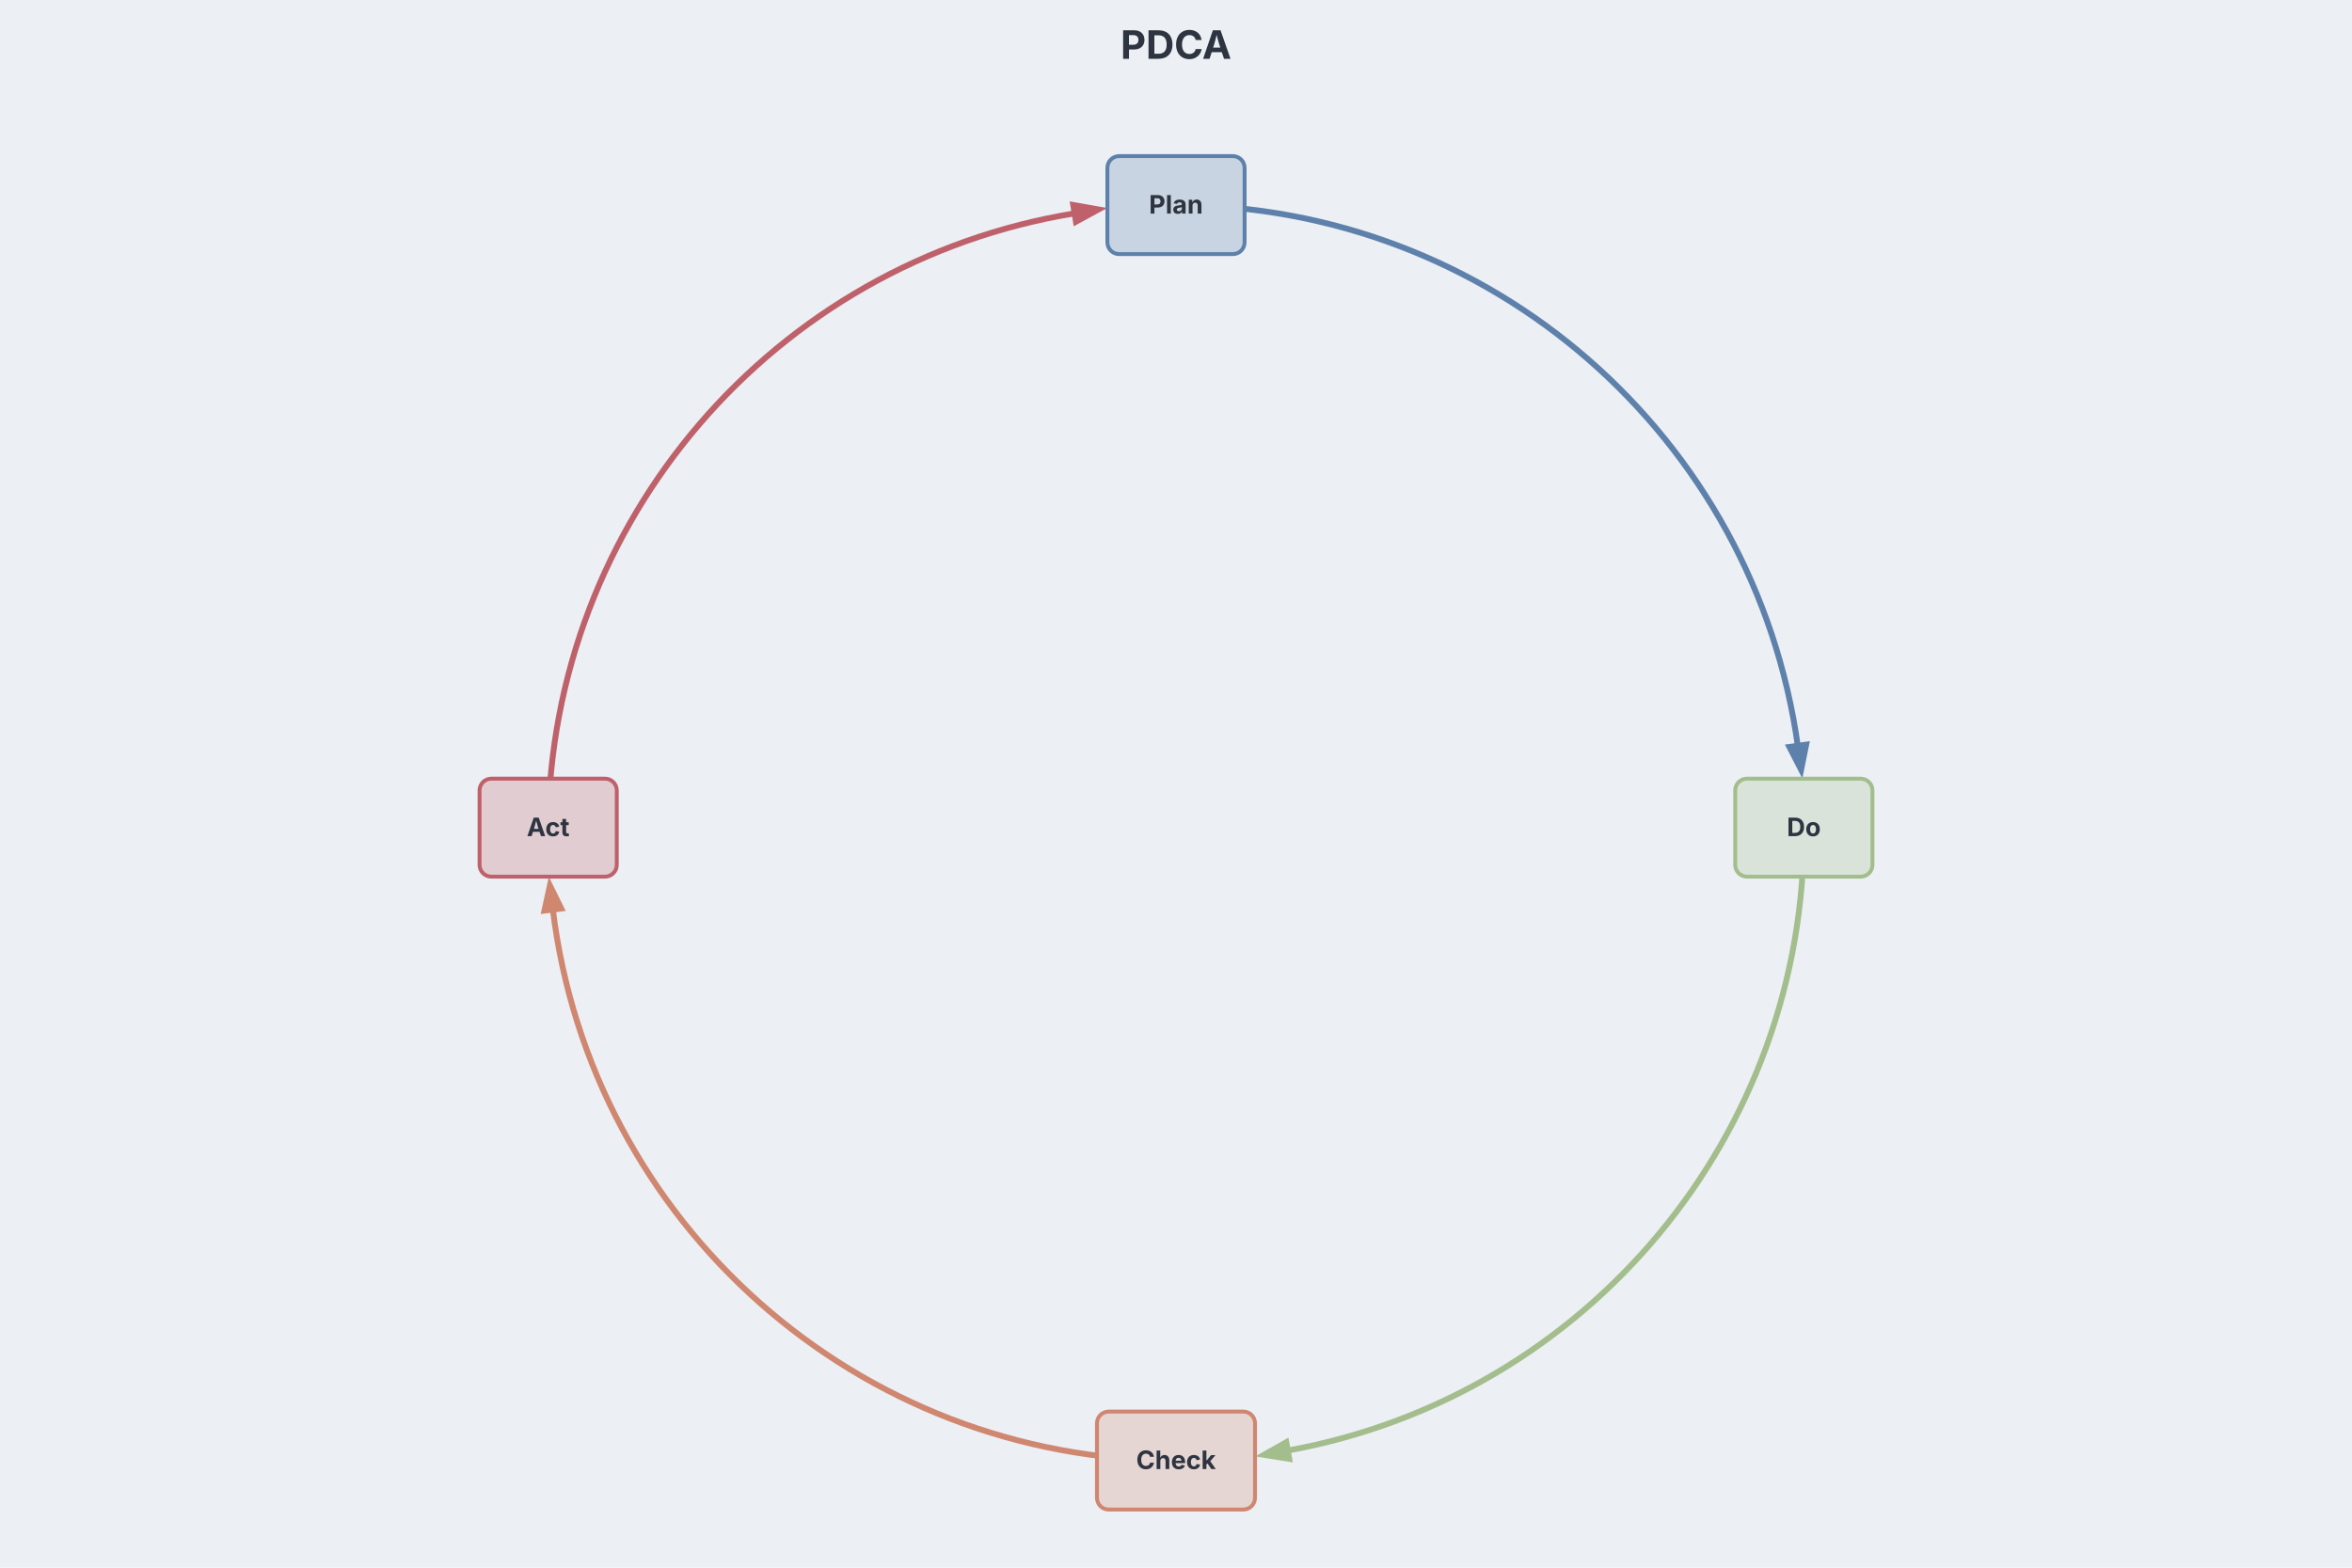
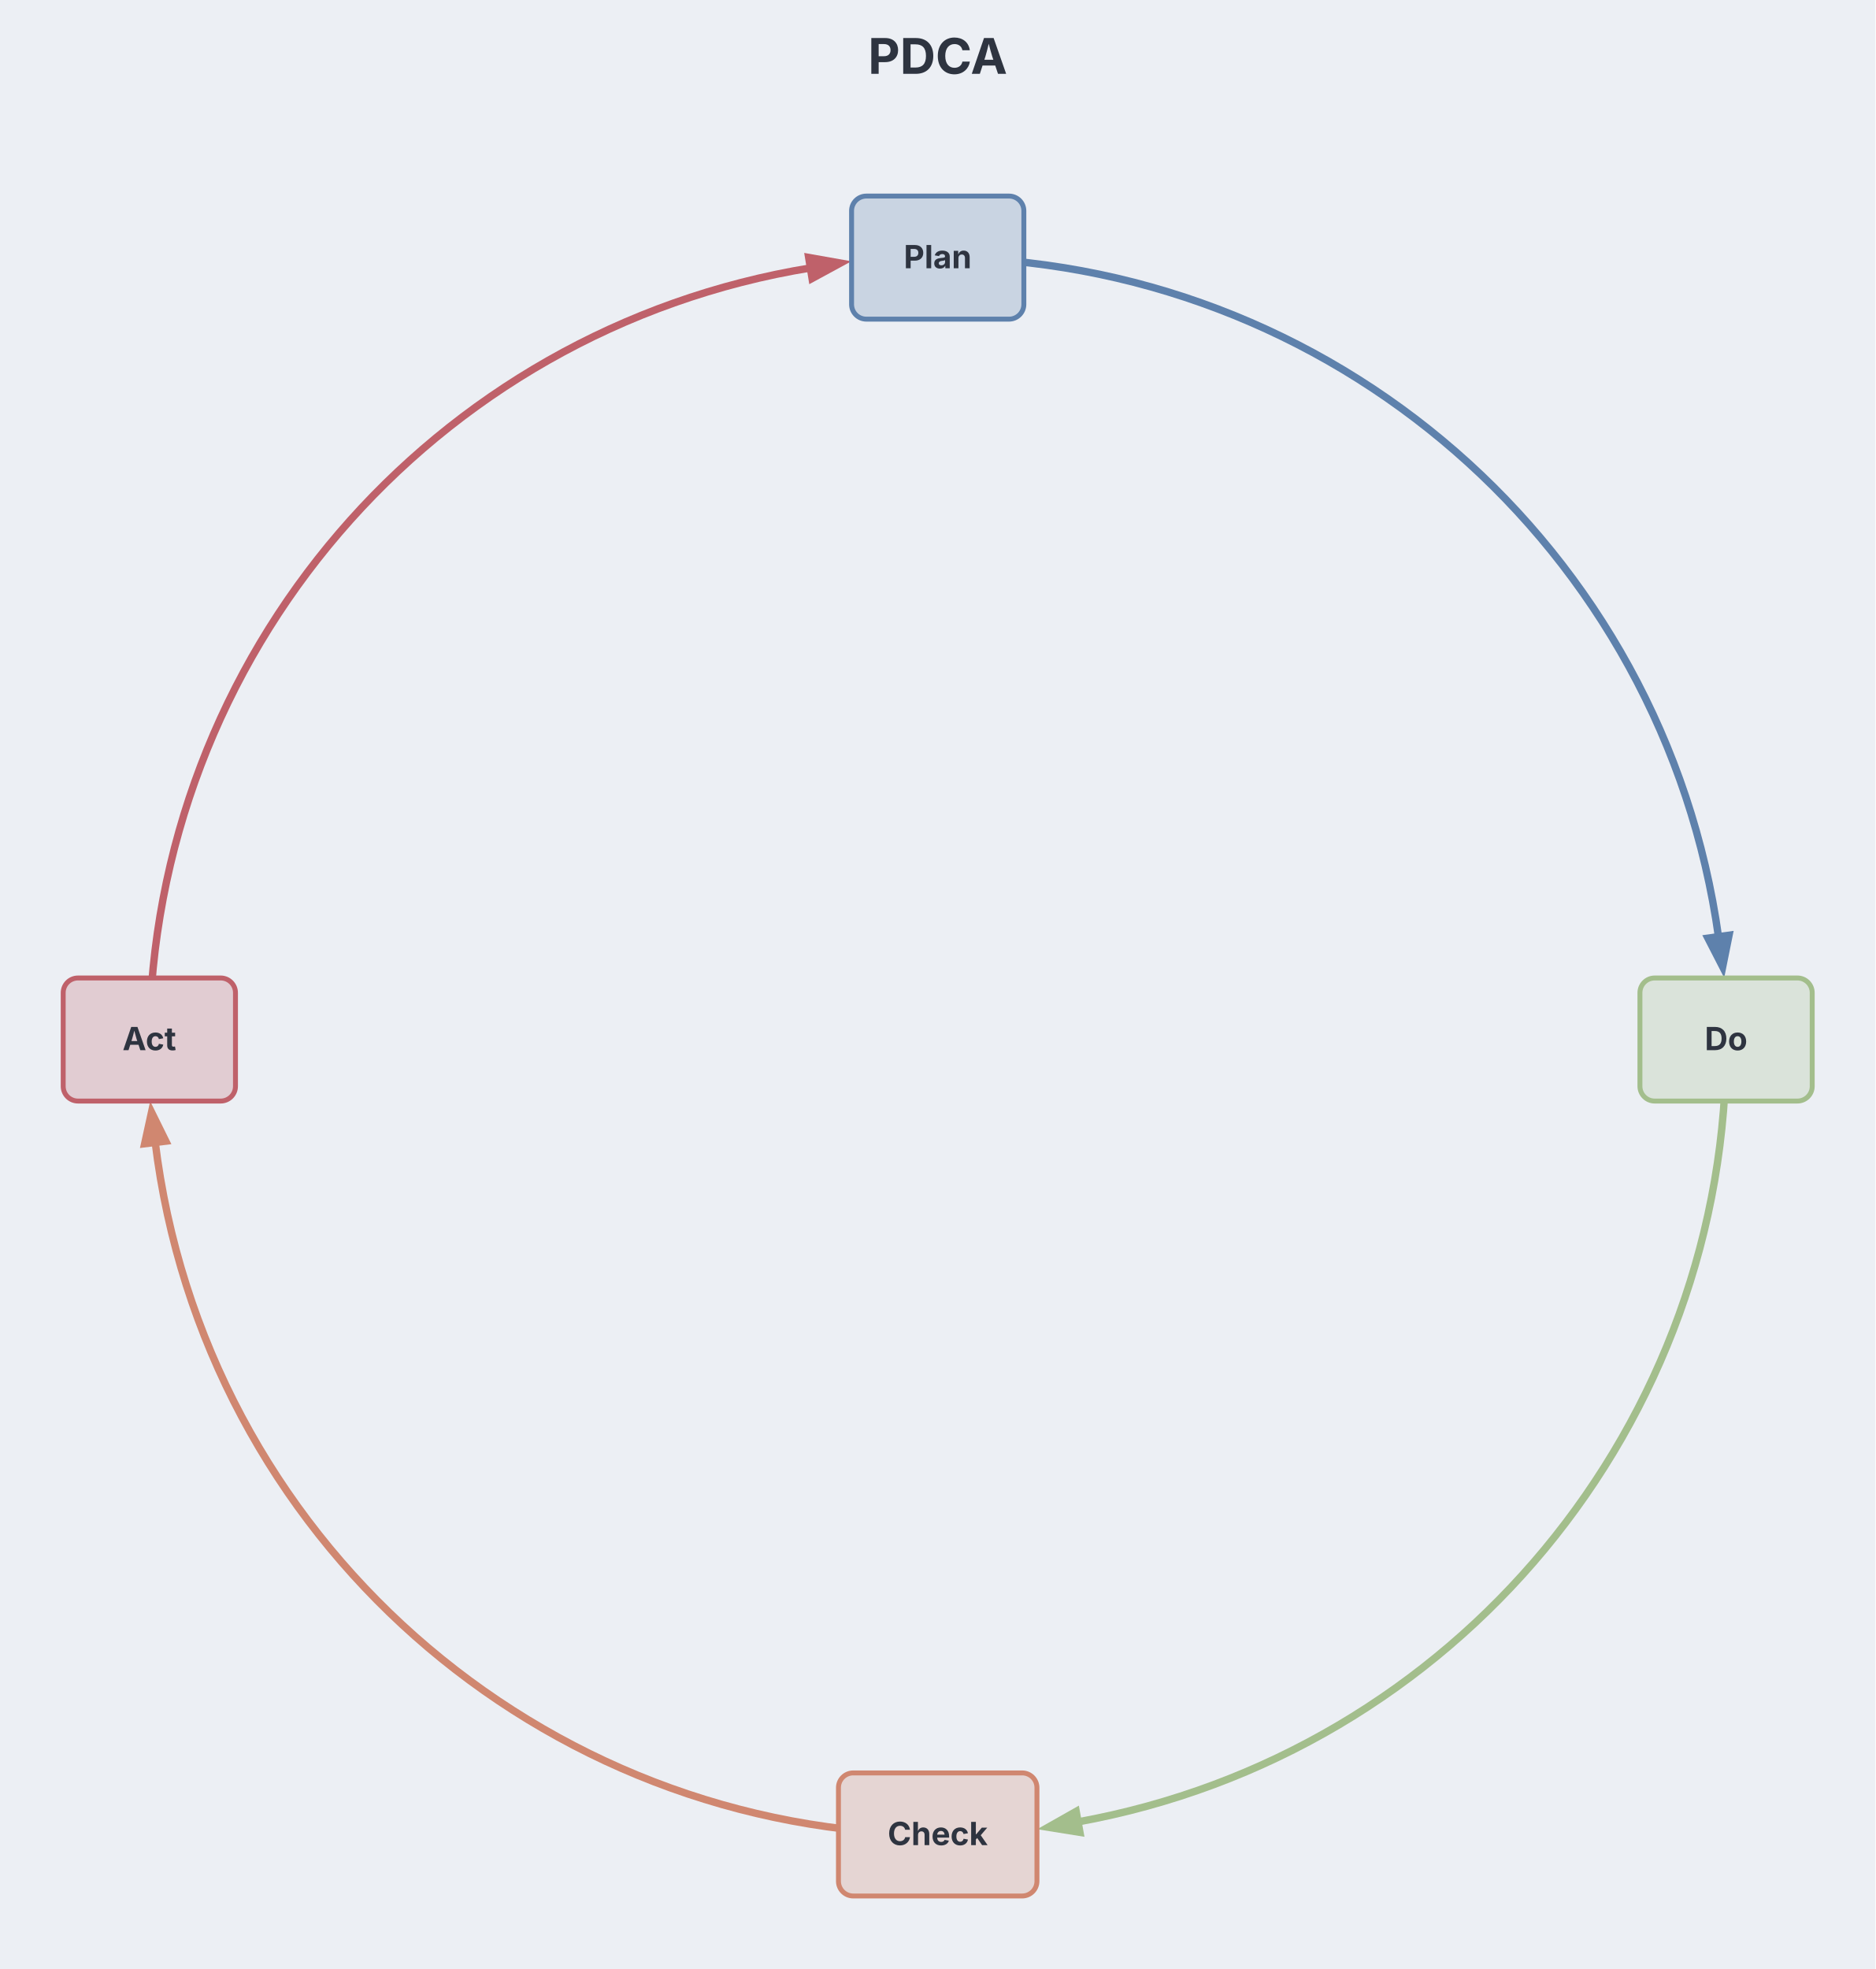
- <svg xmlns="http://www.w3.org/2000/svg" aria-describedby="dgmo-desc-c3f2f442" role="img" aria-label="PDCA — Cycle diagram" width="1200" height="800" viewBox="0 0 1200 800" preserveAspectRatio="xMidYMid meet" style="font-family: Inter, system-ui, Avenir, Helvetica, Arial, sans-serif; background: rgb(236, 239, 244);">
+ <svg xmlns="http://www.w3.org/2000/svg" aria-describedby="dgmo-desc-c3f2f442" role="img" aria-label="PDCA — Cycle diagram" width="762" height="800" viewBox="219 0 762 800" preserveAspectRatio="xMidYMid meet" style="font-family: Inter, system-ui, Avenir, Helvetica, Arial, sans-serif; background: rgb(236, 239, 244);">
  <style>.cycle-node:hover{filter:saturate(1.4) brightness(1.06)}.cycle-node{transition:filter .12s ease, opacity .12s ease}@media (hover:hover){svg:has(.cycle-node[data-node-index="0"]:hover) .cycle-edge:not([data-from="0"]):not([data-to="0"]){opacity:0.4}svg:has(.cycle-node[data-node-index="1"]:hover) .cycle-edge:not([data-from="1"]):not([data-to="1"]){opacity:0.4}svg:has(.cycle-node[data-node-index="2"]:hover) .cycle-edge:not([data-from="2"]):not([data-to="2"]){opacity:0.4}svg:has(.cycle-node[data-node-index="3"]:hover) .cycle-edge:not([data-from="3"]):not([data-to="3"]){opacity:0.4}}</style>
-   <rect class="dgmo-canvas-bg" x="0" y="0" width="1200" height="800" fill="#eceff4" />
+   <rect class="dgmo-canvas-bg" x="219" y="0" width="762" height="800" fill="#eceff4" />
  <text x="600" y="30" text-anchor="middle" fill="#2e3440" font-family="Inter, system-ui, Avenir, Helvetica, Arial, sans-serif" font-size="20" font-weight="bold" data-line-number="1" style="cursor: default;">PDCA</text>
  <g transform="translate(0, 50)">
    <g class="cycle-edge" data-from="0" data-to="1">
      <path d="M 600 54.666 A 320.334 320.334 0 0 1 917.285 330.908" fill="none" stroke="#5e81ac" stroke-width="3" marker-end="url(#cycle-arrow-5e81ac-w3)" />
    </g>
    <g class="cycle-edge" data-from="1" data-to="2">
      <path d="M 920.323 372.355 A 320.334 320.334 0 0 1 656.686 690.279" fill="none" stroke="#a3be8c" stroke-width="3" marker-end="url(#cycle-arrow-a3be8c-w3)" />
    </g>
    <g class="cycle-edge" data-from="2" data-to="3">
      <path d="M 600 695.334 A 320.334 320.334 0 0 1 282.028 413.83" fill="none" stroke="#d08770" stroke-width="3" marker-end="url(#cycle-arrow-d08770-w3)" />
    </g>
    <g class="cycle-edge" data-from="3" data-to="0">
      <path d="M 279.677 372.355 A 320.334 320.334 0 0 1 548.6 58.816" fill="none" stroke="#bf616a" stroke-width="3" marker-end="url(#cycle-arrow-bf616a-w3)" />
    </g>
    <g class="cycle-node" data-line-number="3" data-node-index="0" style="cursor: default;">
      <rect x="565" y="29.666" width="70" height="50" rx="6" ry="6" fill="#c9d4e2" stroke="#5e81ac" stroke-width="2" />
      <text x="600" y="58.999" text-anchor="middle" fill="#2e3440" font-family="Inter, system-ui, Avenir, Helvetica, Arial, sans-serif" font-size="13" font-weight="bold">
        <tspan>Plan</tspan>
      </text>
    </g>
    <g class="cycle-node" data-line-number="4" data-node-index="1" style="cursor: default;">
      <rect x="885.323" y="347.355" width="70" height="50" rx="6" ry="6" fill="#dae3da" stroke="#a3be8c" stroke-width="2" />
      <text x="920.323" y="376.688" text-anchor="middle" fill="#2e3440" font-family="Inter, system-ui, Avenir, Helvetica, Arial, sans-serif" font-size="13" font-weight="bold">
        <tspan>Do</tspan>
      </text>
    </g>
    <g class="cycle-node" data-line-number="5" data-node-index="2" style="cursor: default;">
      <rect x="559.674" y="670.334" width="80.651" height="50" rx="6" ry="6" fill="#e5d5d3" stroke="#d08770" stroke-width="2" />
      <text x="600" y="699.668" text-anchor="middle" fill="#2e3440" font-family="Inter, system-ui, Avenir, Helvetica, Arial, sans-serif" font-size="13" font-weight="bold">
        <tspan>Check</tspan>
      </text>
    </g>
    <g class="cycle-node" data-line-number="6" data-node-index="3" style="cursor: default;">
      <rect x="244.677" y="347.355" width="70" height="50" rx="6" ry="6" fill="#e1ccd2" stroke="#bf616a" stroke-width="2" />
      <text x="279.677" y="376.688" text-anchor="middle" fill="#2e3440" font-family="Inter, system-ui, Avenir, Helvetica, Arial, sans-serif" font-size="13" font-weight="bold">
        <tspan>Act</tspan>
      </text>
    </g>
    <g class="cycle-edge-labels" />
  </g>
  <defs>
    <marker id="cycle-arrow-5e81ac-w3" viewBox="0 0 6.131 4.292" refX="0.613" refY="2.146" markerWidth="6.131" markerHeight="4.292" orient="auto">
      <polygon points="0,0 6.131,2.146 0,4.292" fill="#5e81ac" />
    </marker>
    <marker id="cycle-arrow-a3be8c-w3" viewBox="0 0 6.131 4.292" refX="0.613" refY="2.146" markerWidth="6.131" markerHeight="4.292" orient="auto">
      <polygon points="0,0 6.131,2.146 0,4.292" fill="#a3be8c" />
    </marker>
    <marker id="cycle-arrow-d08770-w3" viewBox="0 0 6.131 4.292" refX="0.613" refY="2.146" markerWidth="6.131" markerHeight="4.292" orient="auto">
      <polygon points="0,0 6.131,2.146 0,4.292" fill="#d08770" />
    </marker>
    <marker id="cycle-arrow-bf616a-w3" viewBox="0 0 6.131 4.292" refX="0.613" refY="2.146" markerWidth="6.131" markerHeight="4.292" orient="auto">
      <polygon points="0,0 6.131,2.146 0,4.292" fill="#bf616a" />
    </marker>
  </defs>
</svg>
